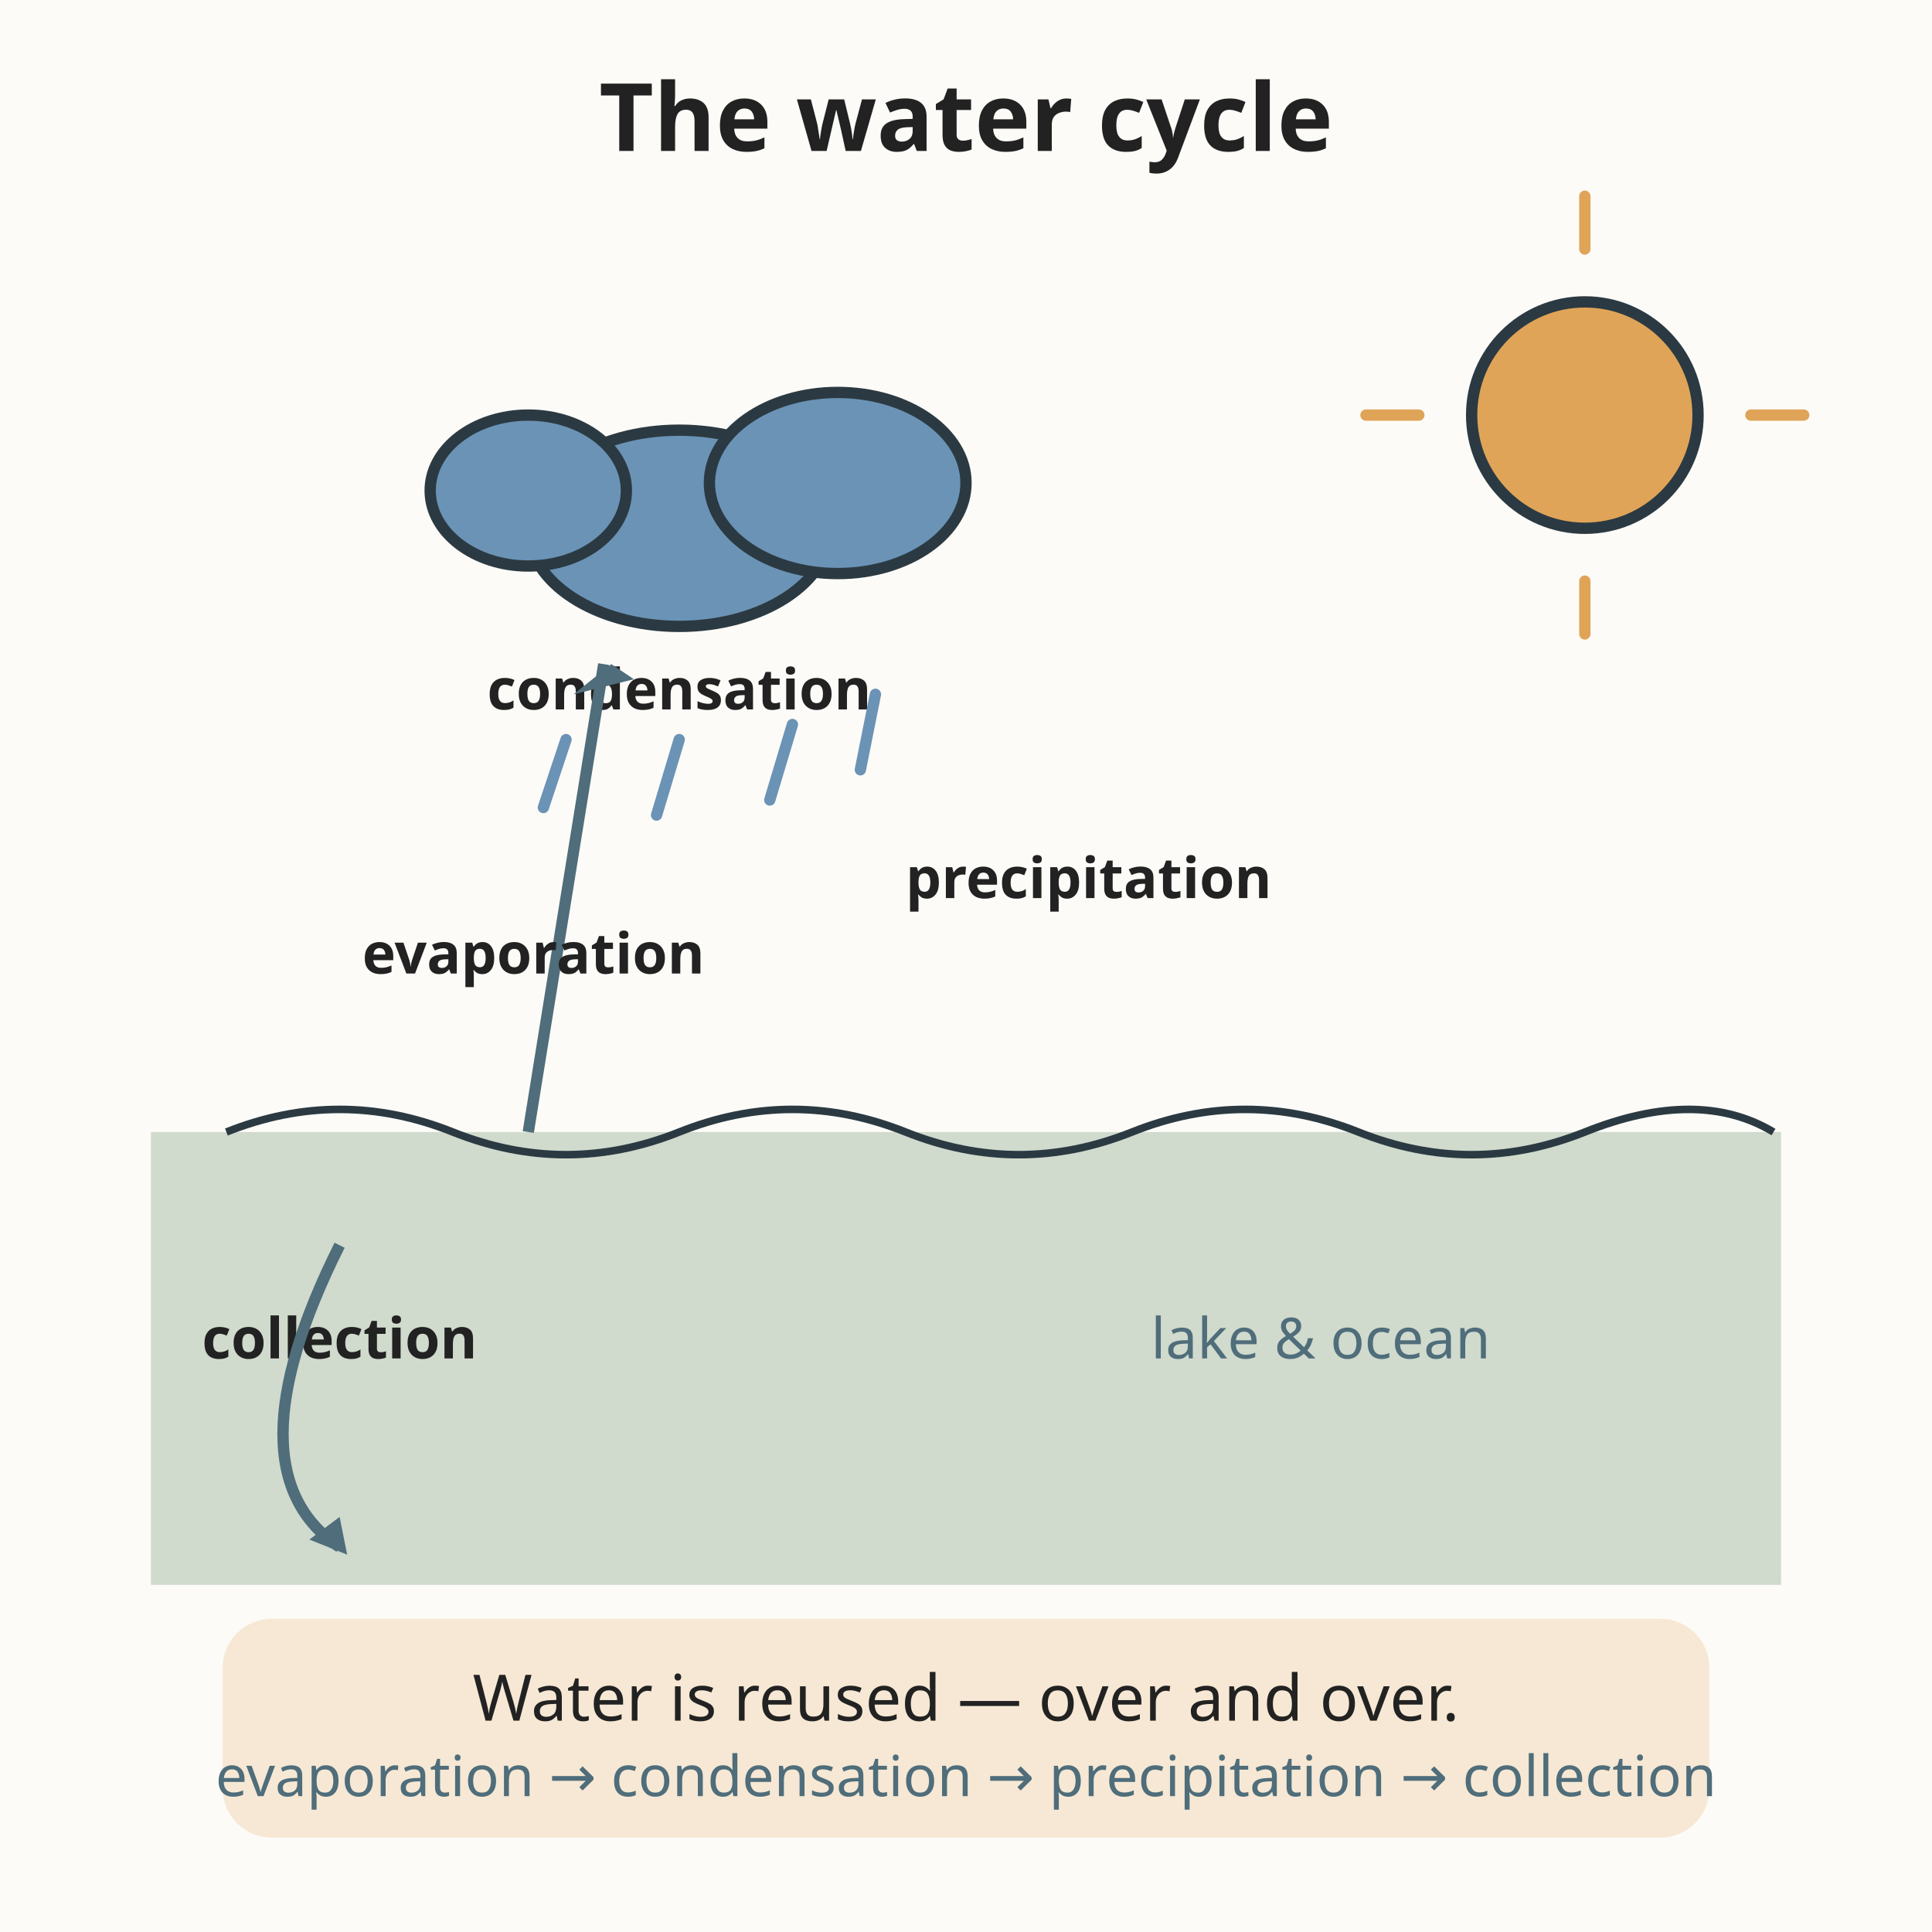
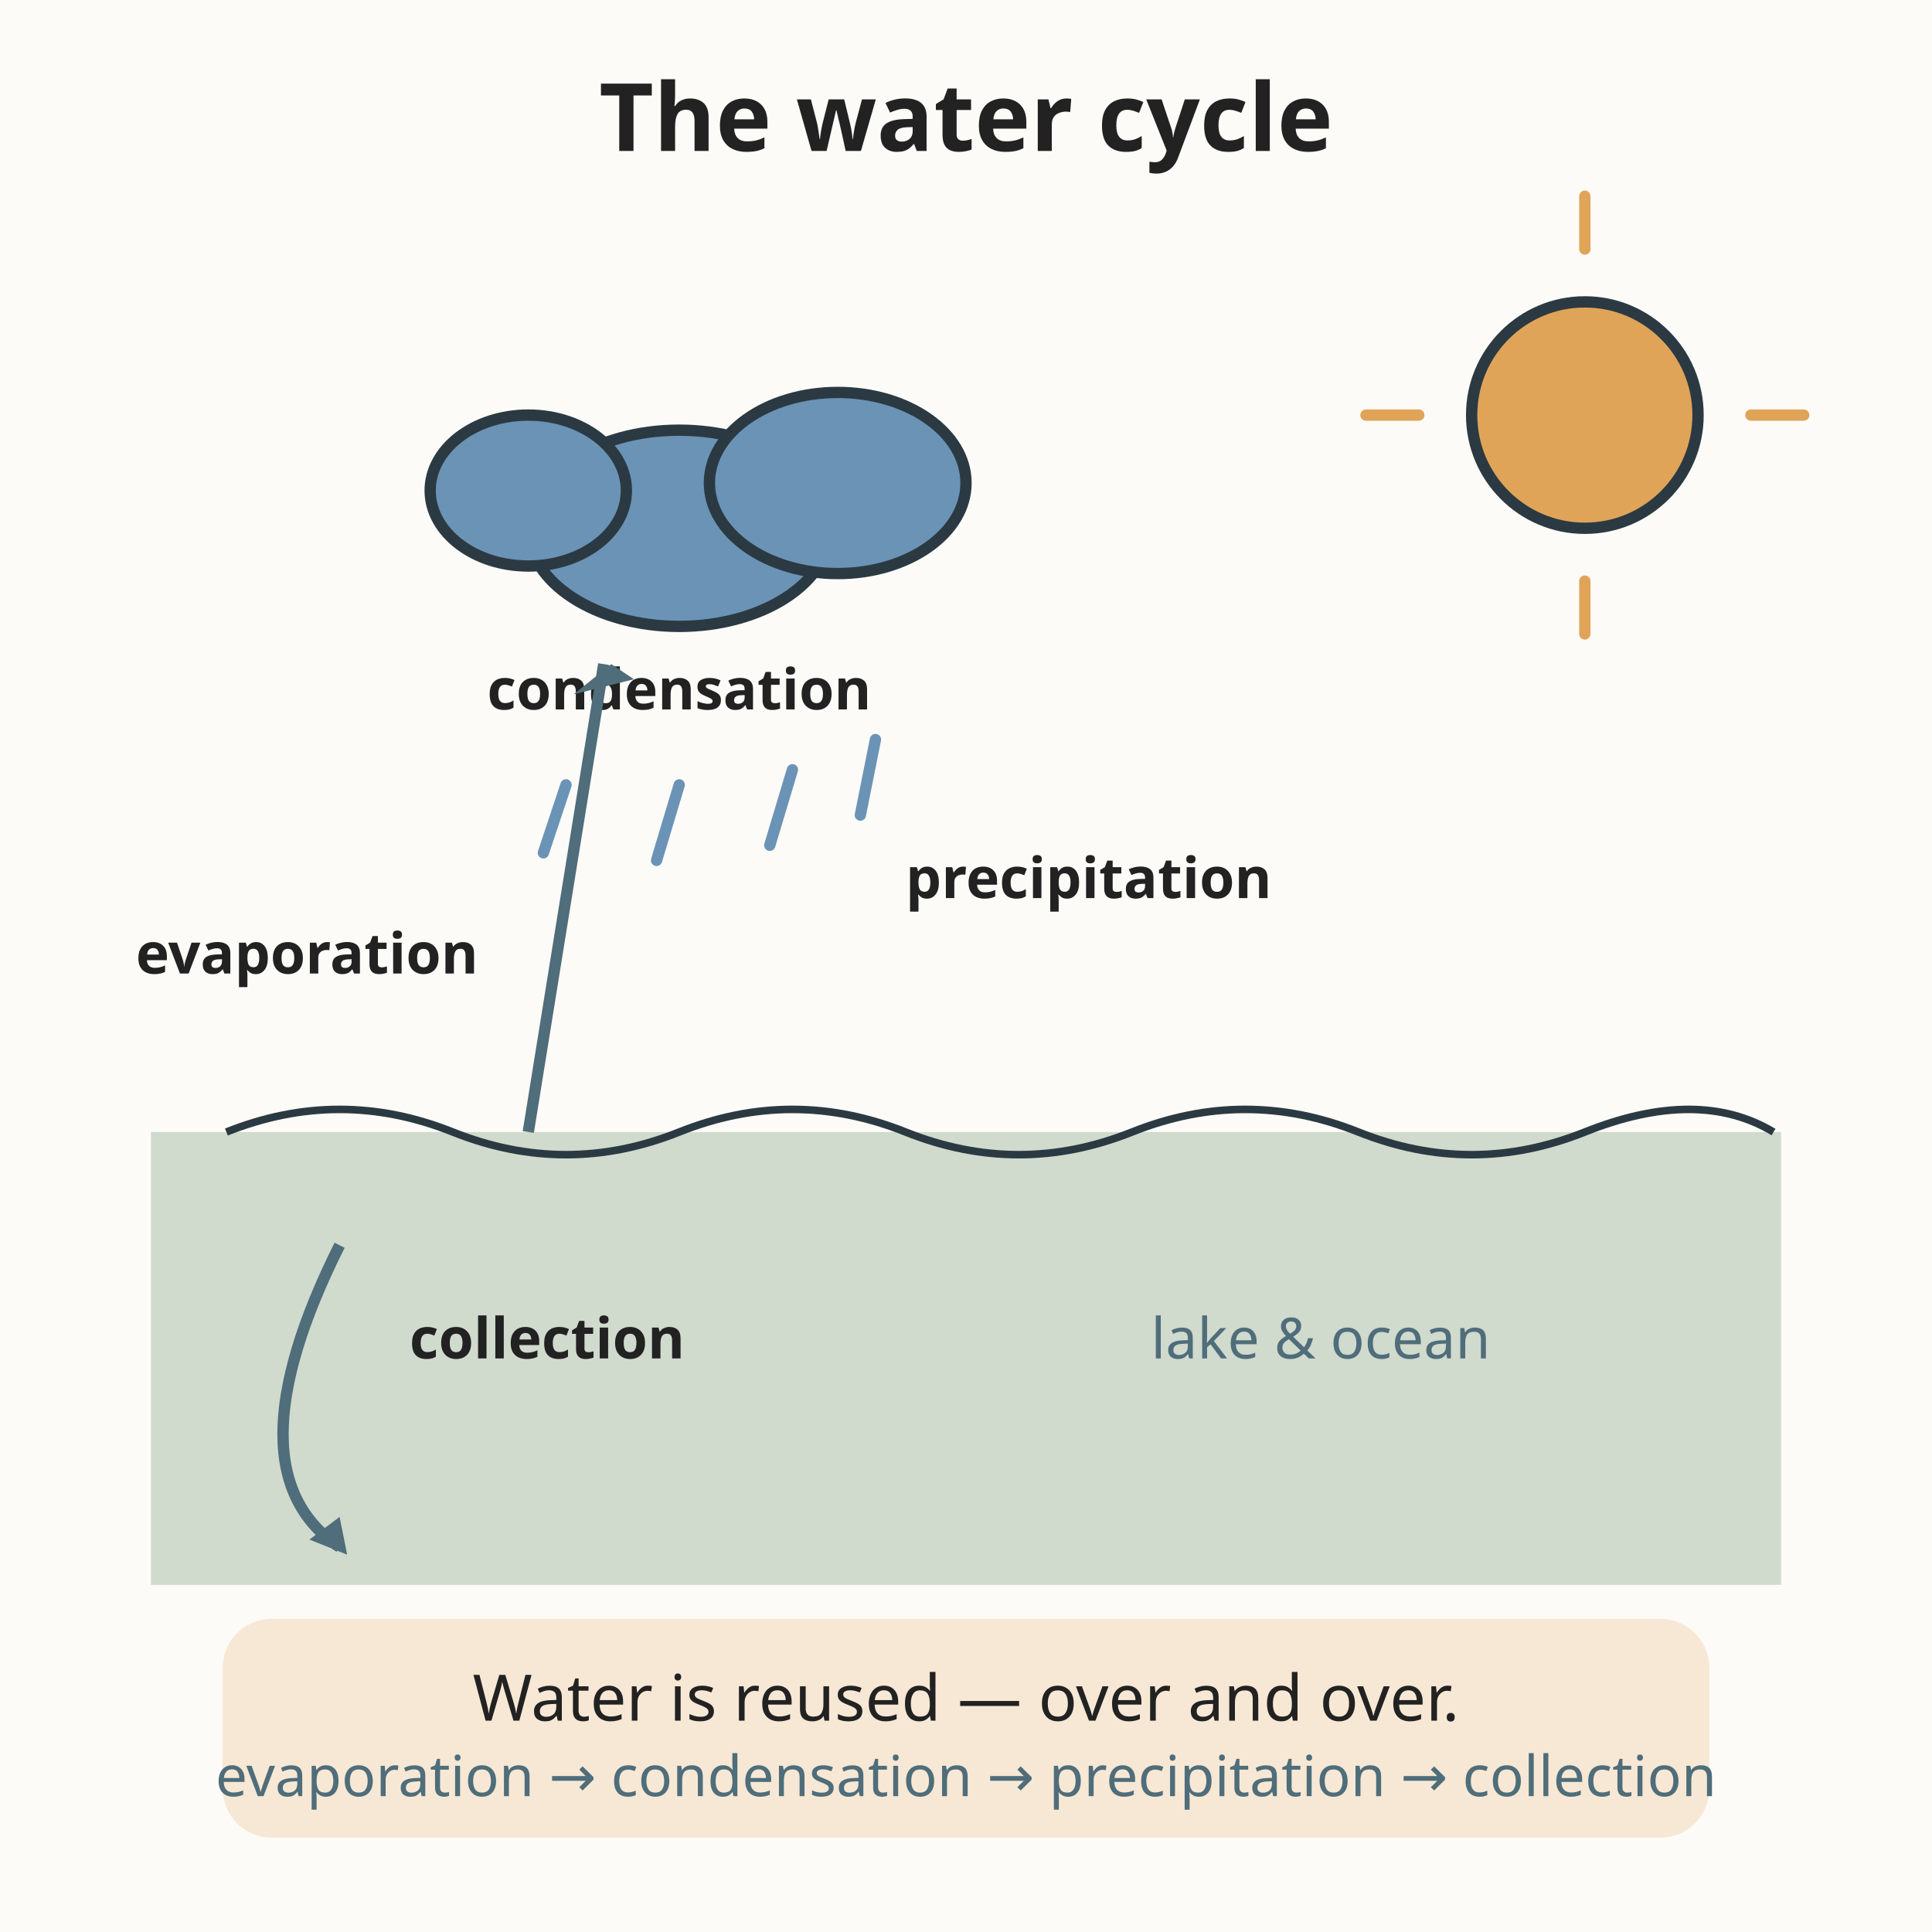
<svg xmlns="http://www.w3.org/2000/svg" viewBox="0 0 512 512" role="img" font-family="sans-serif">
  <rect width="512" height="512" fill="#fdfbf7" />
  <text x="256" y="40" text-anchor="middle" font-size="25" fill="#222222" font-weight="bold">The water cycle</text>
  <circle cx="420" cy="110" r="30" fill="#e0a458" stroke="#2b3a42" stroke-width="3" />
  <g stroke="#e0a458" stroke-width="3" stroke-linecap="round">
    <line x1="420" y1="66" x2="420" y2="52" />
    <line x1="420" y1="154" x2="420" y2="168" />
    <line x1="376" y1="110" x2="362" y2="110" />
    <line x1="464" y1="110" x2="478" y2="110" />
  </g>
  <g>
    <ellipse cx="180" cy="140" rx="40" ry="26" fill="#6b93b6" stroke="#2b3a42" stroke-width="3" />
    <ellipse cx="222" cy="128" rx="34" ry="24" fill="#6b93b6" stroke="#2b3a42" stroke-width="3" />
    <ellipse cx="140" cy="130" rx="26" ry="20" fill="#6b93b6" stroke="#2b3a42" stroke-width="3" />
  </g>
  <text x="180" y="188" text-anchor="middle" font-size="15" fill="#222222" font-weight="bold">condensation</text>
  <line x1="140" y1="300" x2="160" y2="176" stroke="#4f6d7a" stroke-width="3" />
  <polygon points="162,176 152,184 168,180" fill="#4f6d7a" />
-   <text x="96" y="258" font-size="15" fill="#222222" font-weight="bold">evaporation</text>
+   <text x="36" y="258" font-size="15" fill="#222222" font-weight="bold">evaporation</text>
  <g stroke="#6b93b6" stroke-width="3" stroke-linecap="round">
-     <line x1="150" y1="196" x2="144" y2="214" />
-     <line x1="180" y1="196" x2="174" y2="216" />
-     <line x1="210" y1="192" x2="204" y2="212" />
-     <line x1="232" y1="184" x2="228" y2="204" />
+     <line x1="150" y1="208" x2="144" y2="226" />
+     <line x1="180" y1="208" x2="174" y2="228" />
+     <line x1="210" y1="204" x2="204" y2="224" />
+     <line x1="232" y1="196" x2="228" y2="216" />
  </g>
  <text x="240" y="238" font-size="15" fill="#222222" font-weight="bold">precipitation</text>
  <rect x="40" y="300" width="432" height="120" fill="#7a9e7e" opacity="0.35" />
  <path d="M60 300 Q90 288 120 300 T180 300 T240 300 T300 300 T360 300 T420 300 T470 300" fill="none" stroke="#2b3a42" stroke-width="2" />
-   <text x="90" y="360" text-anchor="middle" font-size="15" fill="#222222" font-weight="bold">collection</text>
+   <text x="145" y="360" text-anchor="middle" font-size="15" fill="#222222" font-weight="bold">collection</text>
  <text x="350" y="360" text-anchor="middle" font-size="15" fill="#4f6d7a">lake &amp; ocean</text>
  <path d="M90 330 Q60 390 90 410" fill="none" stroke="#4f6d7a" stroke-width="3" />
  <polygon points="92,412 82,408 90,402" fill="#4f6d7a" />
  <rect x="60" y="430" width="392" height="56" rx="12" fill="#e0a458" opacity="0.22" stroke="#e0a458" stroke-width="2" />
  <text x="256" y="456" text-anchor="middle" font-size="17" fill="#222222">Water is reused — over and over.</text>
  <text x="256" y="476" text-anchor="middle" font-size="15" fill="#4f6d7a">evaporation → condensation → precipitation → collection</text>
</svg>
